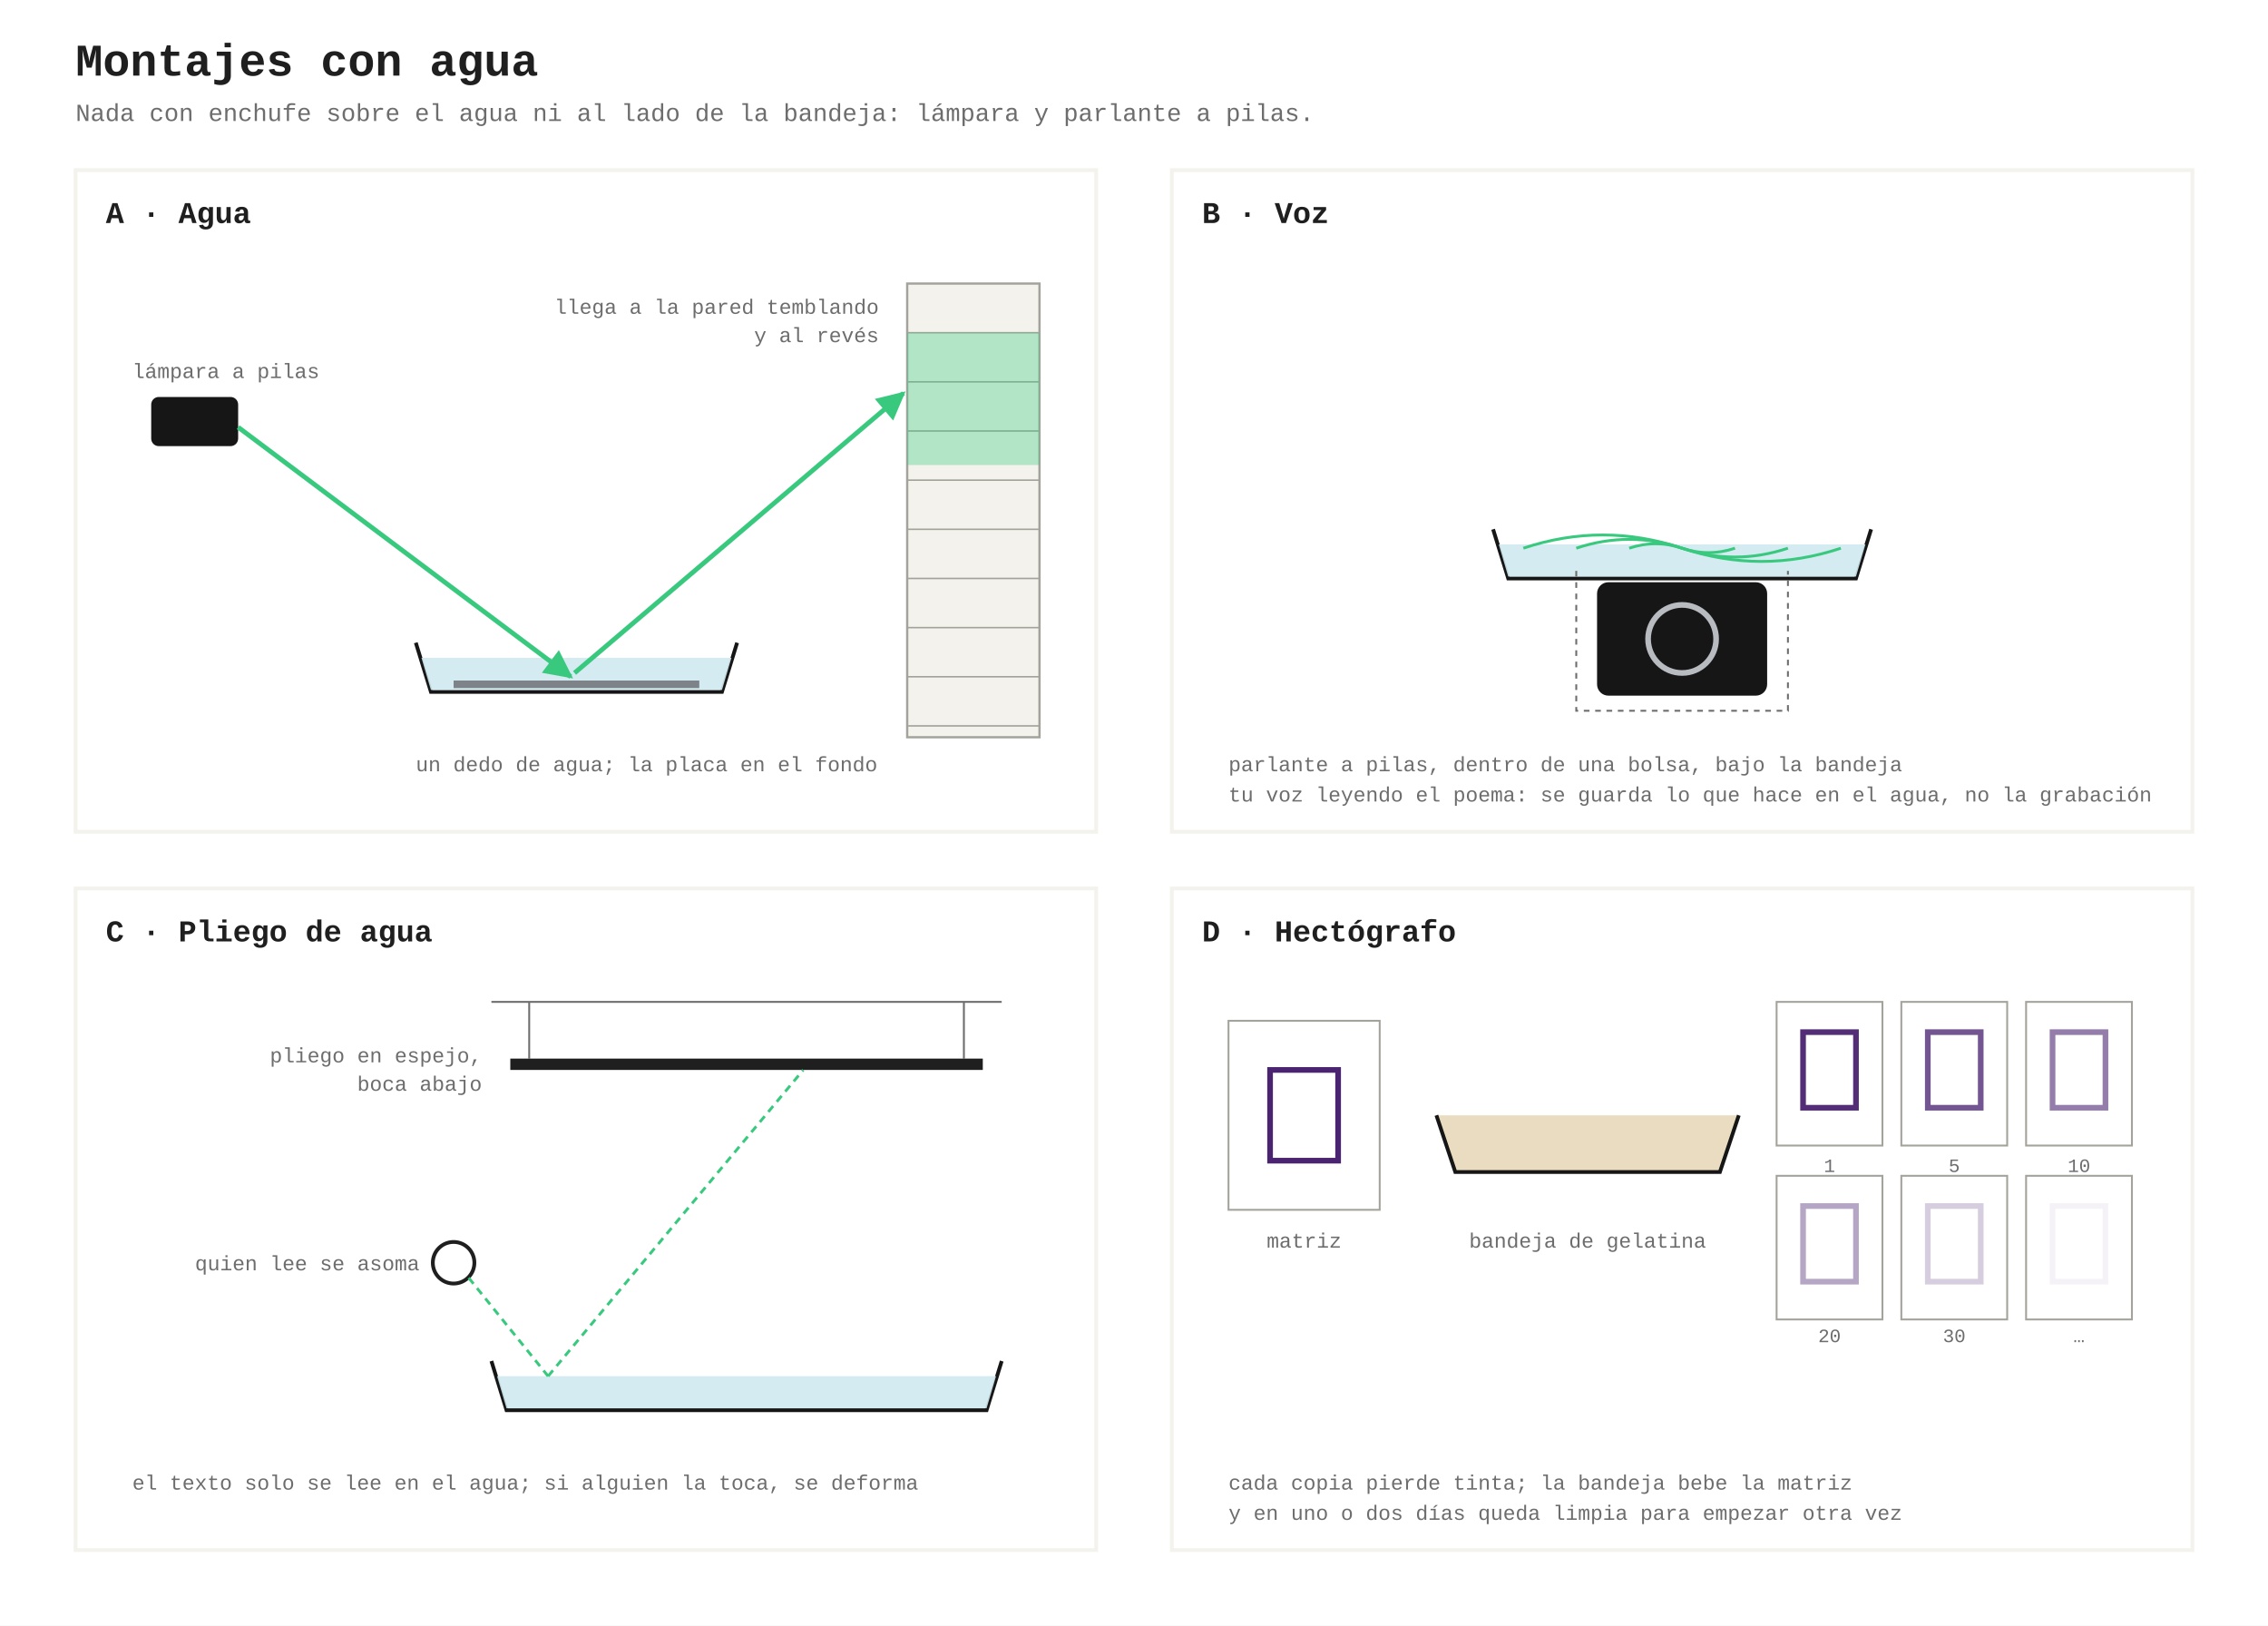
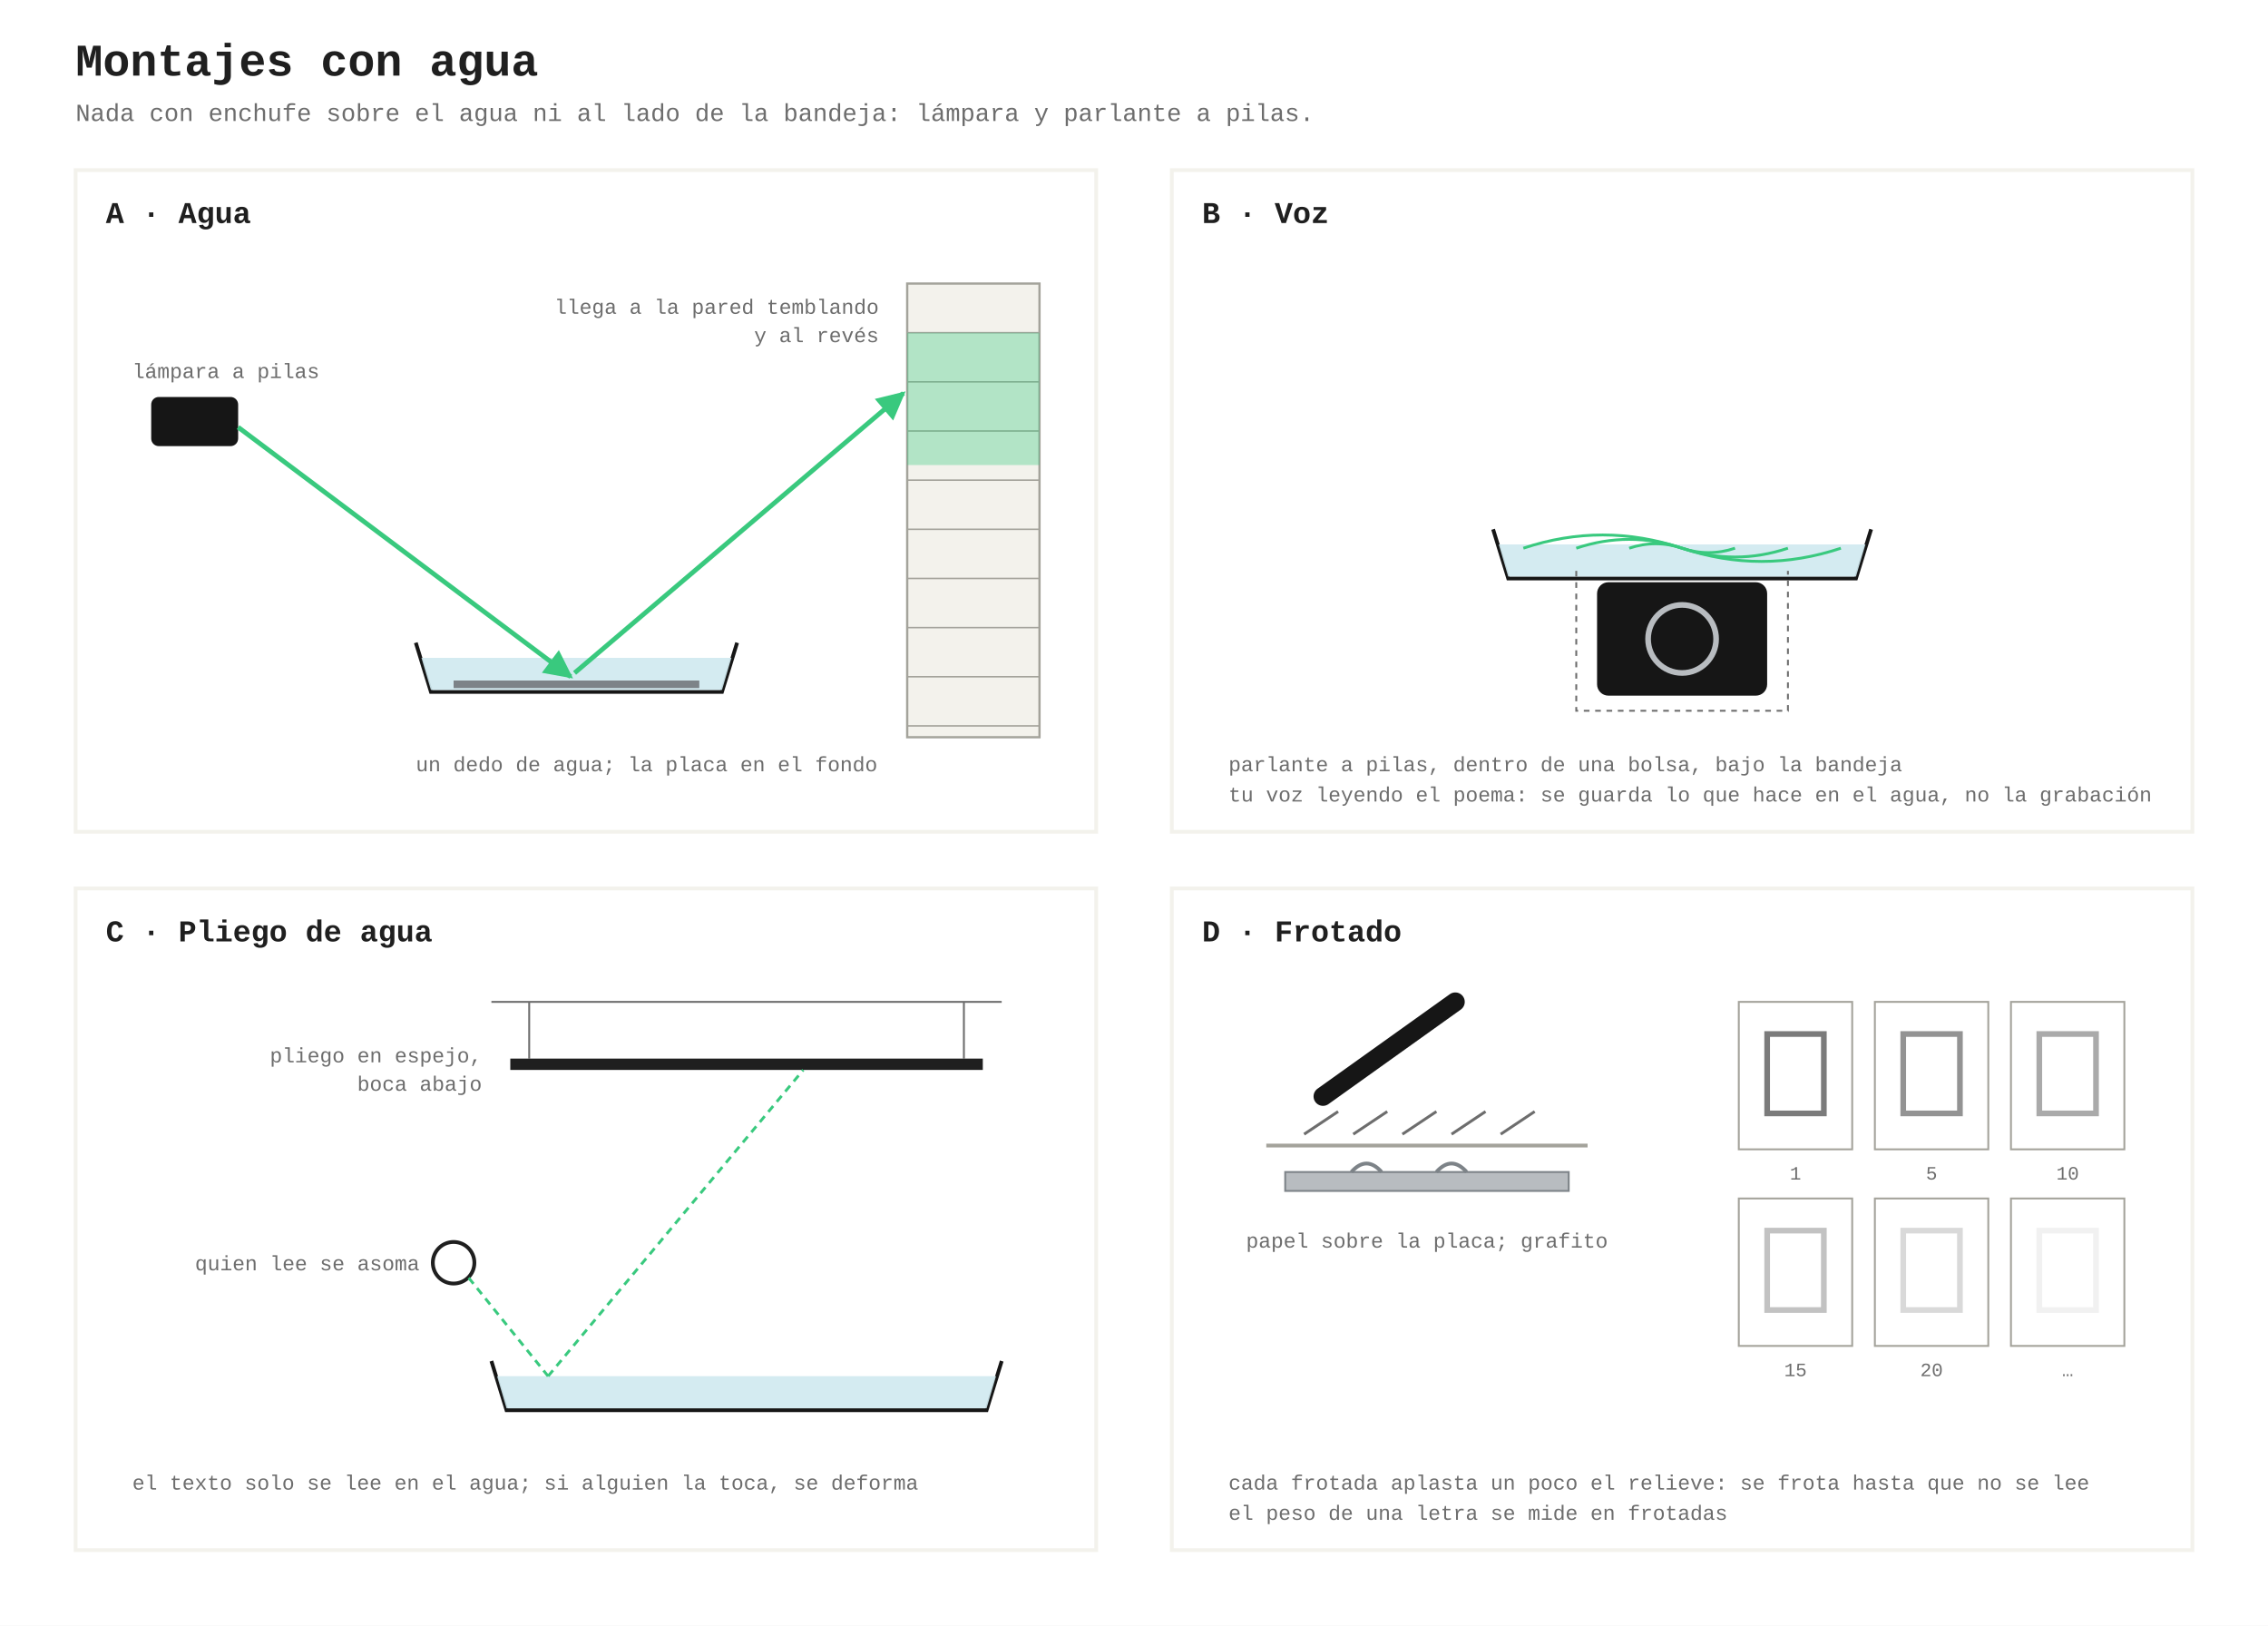
<svg xmlns="http://www.w3.org/2000/svg" viewBox="0 0 1200 860" font-family="'Courier New', Courier, 'Liberation Mono', monospace">
  <rect width="1200" height="860" fill="#ffffff" />
  <defs>
    <marker id="fa" viewBox="0 0 10 10" refX="9" refY="5" markerWidth="6" markerHeight="6" orient="auto">
      <path d="M0,0 L10,5 L0,10 z" fill="#39c97e" />
    </marker>
  </defs>
  <text x="40.00" y="40.00" font-size="24" fill="#1f1f1f" text-anchor="start" font-weight="bold">Montajes con agua</text>
  <text x="40.00" y="64.00" font-size="13" fill="#6d6d6d" text-anchor="start" font-weight="normal">Nada con enchufe sobre el agua ni al lado de la bandeja: lámpara y parlante a pilas.</text>
  <rect x="40" y="90" width="540" height="350" fill="none" stroke="#f3f2ec" stroke-width="2" />
  <rect x="620" y="90" width="540" height="350" fill="none" stroke="#f3f2ec" stroke-width="2" />
  <rect x="40" y="470" width="540" height="350" fill="none" stroke="#f3f2ec" stroke-width="2" />
  <rect x="620" y="470" width="540" height="350" fill="none" stroke="#f3f2ec" stroke-width="2" />
  <text x="56.00" y="118.00" font-size="16" fill="#1f1f1f" text-anchor="start" font-weight="bold">A · Agua</text>
  <rect x="480" y="150" width="70" height="240" fill="#f3f2ec" stroke="#a4a39b" stroke-width="1.2" />
  <line x1="480" y1="176" x2="550" y2="176" stroke="#a4a39b" stroke-width="0.8" />
  <line x1="480" y1="202" x2="550" y2="202" stroke="#a4a39b" stroke-width="0.8" />
  <line x1="480" y1="228" x2="550" y2="228" stroke="#a4a39b" stroke-width="0.8" />
  <line x1="480" y1="254" x2="550" y2="254" stroke="#a4a39b" stroke-width="0.8" />
  <line x1="480" y1="280" x2="550" y2="280" stroke="#a4a39b" stroke-width="0.8" />
  <line x1="480" y1="306" x2="550" y2="306" stroke="#a4a39b" stroke-width="0.8" />
  <line x1="480" y1="332" x2="550" y2="332" stroke="#a4a39b" stroke-width="0.8" />
  <line x1="480" y1="358" x2="550" y2="358" stroke="#a4a39b" stroke-width="0.8" />
  <line x1="480" y1="384" x2="550" y2="384" stroke="#a4a39b" stroke-width="0.8" />
  <path d="M220,340 L228,366 L382,366 L390,340" fill="none" stroke="#161616" stroke-width="2" />
  <path d="M223,348 L228,365 L382,365 L387,348 Z" fill="#cfe9ef" opacity="0.9" />
  <line x1="240" y1="362" x2="370" y2="362" stroke="#7d8388" stroke-width="4" />
  <rect x="80" y="210" width="46" height="26" rx="4" fill="#161616" />
  <line x1="126" y1="226" x2="302" y2="358" stroke="#39c97e" stroke-width="2.5" marker-end="url(#fa)" />
  <line x1="304" y1="356" x2="478" y2="208" stroke="#39c97e" stroke-width="2.5" marker-end="url(#fa)" />
  <rect x="480" y="176" width="70" height="70" fill="#39c97e" opacity="0.35" />
  <text x="70.00" y="200.00" font-size="11" fill="#6d6d6d" text-anchor="start" font-weight="normal">lámpara a pilas</text>
  <text x="220.00" y="408.00" font-size="11" fill="#6d6d6d" text-anchor="start" font-weight="normal">un dedo de agua; la placa en el fondo</text>
  <text x="465.00" y="166.00" font-size="11" fill="#6d6d6d" text-anchor="end" font-weight="normal">llega a la pared temblando</text>
  <text x="465.00" y="181.00" font-size="11" fill="#6d6d6d" text-anchor="end" font-weight="normal">y al revés</text>
  <text x="636.00" y="118.00" font-size="16" fill="#1f1f1f" text-anchor="start" font-weight="bold">B · Voz</text>
  <path d="M790,280 L798,306 L982,306 L990,280" fill="none" stroke="#161616" stroke-width="2" />
  <path d="M793,288 L798,305 L982,305 L987,288 Z" fill="#cfe9ef" opacity="0.9" />
  <rect x="845" y="308" width="90" height="60" rx="6" fill="#161616" />
  <circle cx="890" cy="338" r="18" fill="none" stroke="#b8bcc0" stroke-width="3" />
  <path d="M834,302 L834,376 L946,376 L946,302" fill="none" stroke="#6d6d6d" stroke-dasharray="3 3" />
  <path d="M862,290 q14,-4.667 28,0 q14,4.667 28,0" fill="none" stroke="#39c97e" stroke-width="1.5" />
  <path d="M834,290 q28,-9.333 56,0 q28,9.333 56,0" fill="none" stroke="#39c97e" stroke-width="1.5" />
  <path d="M806,290 q42,-14.0 84,0 q42,14.0 84,0" fill="none" stroke="#39c97e" stroke-width="1.5" />
  <text x="650.00" y="408.00" font-size="11" fill="#6d6d6d" text-anchor="start" font-weight="normal">parlante a pilas, dentro de una bolsa, bajo la bandeja</text>
  <text x="650.00" y="424.00" font-size="11" fill="#6d6d6d" text-anchor="start" font-weight="normal">tu voz leyendo el poema: se guarda lo que hace en el agua, no la grabación</text>
  <text x="56.00" y="498.00" font-size="16" fill="#1f1f1f" text-anchor="start" font-weight="bold">C · Pliego de agua</text>
  <line x1="260" y1="530" x2="530" y2="530" stroke="#6d6d6d" stroke-width="1" />
  <line x1="280" y1="530" x2="280" y2="560" stroke="#6d6d6d" />
  <line x1="510" y1="530" x2="510" y2="560" stroke="#6d6d6d" />
  <rect x="270" y="560" width="250" height="6" fill="#1f1f1f" />
  <text x="255.00" y="562.00" font-size="11" fill="#6d6d6d" text-anchor="end" font-weight="normal">pliego en espejo,</text>
  <text x="255.00" y="577.00" font-size="11" fill="#6d6d6d" text-anchor="end" font-weight="normal">boca abajo</text>
  <path d="M260,720 L268,746 L522,746 L530,720" fill="none" stroke="#161616" stroke-width="2" />
  <path d="M263,728 L268,745 L522,745 L527,728 Z" fill="#cfe9ef" opacity="0.9" />
  <circle cx="240" cy="668" r="11" fill="none" stroke="#1f1f1f" stroke-width="2" />
  <text x="222.00" y="672.00" font-size="11" fill="#6d6d6d" text-anchor="end" font-weight="normal">quien lee se asoma</text>
  <line x1="248" y1="676" x2="290" y2="728" stroke="#39c97e" stroke-width="1.5" stroke-dasharray="4 3" />
  <line x1="290" y1="728" x2="425" y2="566" stroke="#39c97e" stroke-width="1.5" stroke-dasharray="4 3" />
  <text x="70.00" y="788.00" font-size="11" fill="#6d6d6d" text-anchor="start" font-weight="normal">el texto solo se lee en el agua; si alguien la toca, se deforma</text>
-   <text x="636.00" y="498.00" font-size="16" fill="#1f1f1f" text-anchor="start" font-weight="bold">D · Hectógrafo</text>
-   <rect x="650" y="540" width="80" height="100" fill="#ffffff" stroke="#a4a39b" />
-   <rect x="672" y="566" width="36" height="48" fill="none" stroke="#4a2470" stroke-width="3" />
-   <text x="690.00" y="660.00" font-size="11" fill="#6d6d6d" text-anchor="middle" font-weight="normal">matriz</text>
-   <path d="M760,590 L770,620 L910,620 L920,590" fill="#e9dcc0" stroke="#161616" stroke-width="2" />
-   <text x="840.00" y="660.00" font-size="11" fill="#6d6d6d" text-anchor="middle" font-weight="normal">bandeja de gelatina</text>
-   <rect x="940" y="530" width="56" height="76" fill="#ffffff" stroke="#a4a39b" />
-   <rect x="954" y="546" width="28" height="40" fill="none" stroke="#4a2470" stroke-width="3" opacity="0.95" />
-   <text x="968.00" y="620.00" font-size="10" fill="#6d6d6d" text-anchor="middle" font-weight="normal">1</text>
-   <rect x="1006" y="530" width="56" height="76" fill="#ffffff" stroke="#a4a39b" />
-   <rect x="1020" y="546" width="28" height="40" fill="none" stroke="#4a2470" stroke-width="3" opacity="0.77" />
-   <text x="1034.00" y="620.00" font-size="10" fill="#6d6d6d" text-anchor="middle" font-weight="normal">5</text>
-   <rect x="1072" y="530" width="56" height="76" fill="#ffffff" stroke="#a4a39b" />
-   <rect x="1086" y="546" width="28" height="40" fill="none" stroke="#4a2470" stroke-width="3" opacity="0.59" />
-   <text x="1100.00" y="620.00" font-size="10" fill="#6d6d6d" text-anchor="middle" font-weight="normal">10</text>
-   <rect x="940" y="622" width="56" height="76" fill="#ffffff" stroke="#a4a39b" />
-   <rect x="954" y="638" width="28" height="40" fill="none" stroke="#4a2470" stroke-width="3" opacity="0.41" />
-   <text x="968.00" y="710.00" font-size="10" fill="#6d6d6d" text-anchor="middle" font-weight="normal">20</text>
-   <rect x="1006" y="622" width="56" height="76" fill="#ffffff" stroke="#a4a39b" />
-   <rect x="1020" y="638" width="28" height="40" fill="none" stroke="#4a2470" stroke-width="3" opacity="0.23" />
-   <text x="1034.00" y="710.00" font-size="10" fill="#6d6d6d" text-anchor="middle" font-weight="normal">30</text>
-   <rect x="1072" y="622" width="56" height="76" fill="#ffffff" stroke="#a4a39b" />
-   <rect x="1086" y="638" width="28" height="40" fill="none" stroke="#4a2470" stroke-width="3" opacity="0.06" />
-   <text x="1100.00" y="710.00" font-size="10" fill="#6d6d6d" text-anchor="middle" font-weight="normal">…</text>
-   <text x="650.00" y="788.00" font-size="11" fill="#6d6d6d" text-anchor="start" font-weight="normal">cada copia pierde tinta; la bandeja bebe la matriz</text>
-   <text x="650.00" y="804.00" font-size="11" fill="#6d6d6d" text-anchor="start" font-weight="normal">y en uno o dos días queda limpia para empezar otra vez</text>
+   <text x="636.00" y="498.00" font-size="16" fill="#1f1f1f" text-anchor="start" font-weight="bold">D · Frotado</text>
+   <rect x="680" y="620" width="150" height="10" fill="#b8bcc0" stroke="#7d8388" />
+   <path d="M715,620 q8,-9 16,0 M760,620 q8,-9 16,0" fill="none" stroke="#7d8388" stroke-width="2" />
+   <path d="M670,606 L840,606" stroke="#a4a39b" stroke-width="2" />
+   <path d="M700,580 l70,-50" stroke="#161616" stroke-width="10" stroke-linecap="round" />
+   <line x1="690" y1="600" x2="708" y2="588" stroke="#6d6d6d" stroke-width="1.5" />
+   <line x1="716" y1="600" x2="734" y2="588" stroke="#6d6d6d" stroke-width="1.5" />
+   <line x1="742" y1="600" x2="760" y2="588" stroke="#6d6d6d" stroke-width="1.5" />
+   <line x1="768" y1="600" x2="786" y2="588" stroke="#6d6d6d" stroke-width="1.5" />
+   <line x1="794" y1="600" x2="812" y2="588" stroke="#6d6d6d" stroke-width="1.5" />
+   <text x="755.00" y="660.00" font-size="11" fill="#6d6d6d" text-anchor="middle" font-weight="normal">papel sobre la placa; grafito</text>
+   <rect x="920" y="530" width="60" height="78" fill="#ffffff" stroke="#a4a39b" />
+   <rect x="935" y="547" width="30" height="42" fill="none" stroke="#6d6d6d" stroke-width="3" opacity="0.90" />
+   <text x="950.00" y="624.00" font-size="10" fill="#6d6d6d" text-anchor="middle" font-weight="normal">1</text>
+   <rect x="992" y="530" width="60" height="78" fill="#ffffff" stroke="#a4a39b" />
+   <rect x="1007" y="547" width="30" height="42" fill="none" stroke="#6d6d6d" stroke-width="3" opacity="0.74" />
+   <text x="1022.00" y="624.00" font-size="10" fill="#6d6d6d" text-anchor="middle" font-weight="normal">5</text>
+   <rect x="1064" y="530" width="60" height="78" fill="#ffffff" stroke="#a4a39b" />
+   <rect x="1079" y="547" width="30" height="42" fill="none" stroke="#6d6d6d" stroke-width="3" opacity="0.58" />
+   <text x="1094.00" y="624.00" font-size="10" fill="#6d6d6d" text-anchor="middle" font-weight="normal">10</text>
+   <rect x="920" y="634" width="60" height="78" fill="#ffffff" stroke="#a4a39b" />
+   <rect x="935" y="651" width="30" height="42" fill="none" stroke="#6d6d6d" stroke-width="3" opacity="0.42" />
+   <text x="950.00" y="728.00" font-size="10" fill="#6d6d6d" text-anchor="middle" font-weight="normal">15</text>
+   <rect x="992" y="634" width="60" height="78" fill="#ffffff" stroke="#a4a39b" />
+   <rect x="1007" y="651" width="30" height="42" fill="none" stroke="#6d6d6d" stroke-width="3" opacity="0.26" />
+   <text x="1022.00" y="728.00" font-size="10" fill="#6d6d6d" text-anchor="middle" font-weight="normal">20</text>
+   <rect x="1064" y="634" width="60" height="78" fill="#ffffff" stroke="#a4a39b" />
+   <rect x="1079" y="651" width="30" height="42" fill="none" stroke="#6d6d6d" stroke-width="3" opacity="0.10" />
+   <text x="1094.00" y="728.00" font-size="10" fill="#6d6d6d" text-anchor="middle" font-weight="normal">…</text>
+   <text x="650.00" y="788.00" font-size="11" fill="#6d6d6d" text-anchor="start" font-weight="normal">cada frotada aplasta un poco el relieve: se frota hasta que no se lee</text>
+   <text x="650.00" y="804.00" font-size="11" fill="#6d6d6d" text-anchor="start" font-weight="normal">el peso de una letra se mide en frotadas</text>
</svg>
